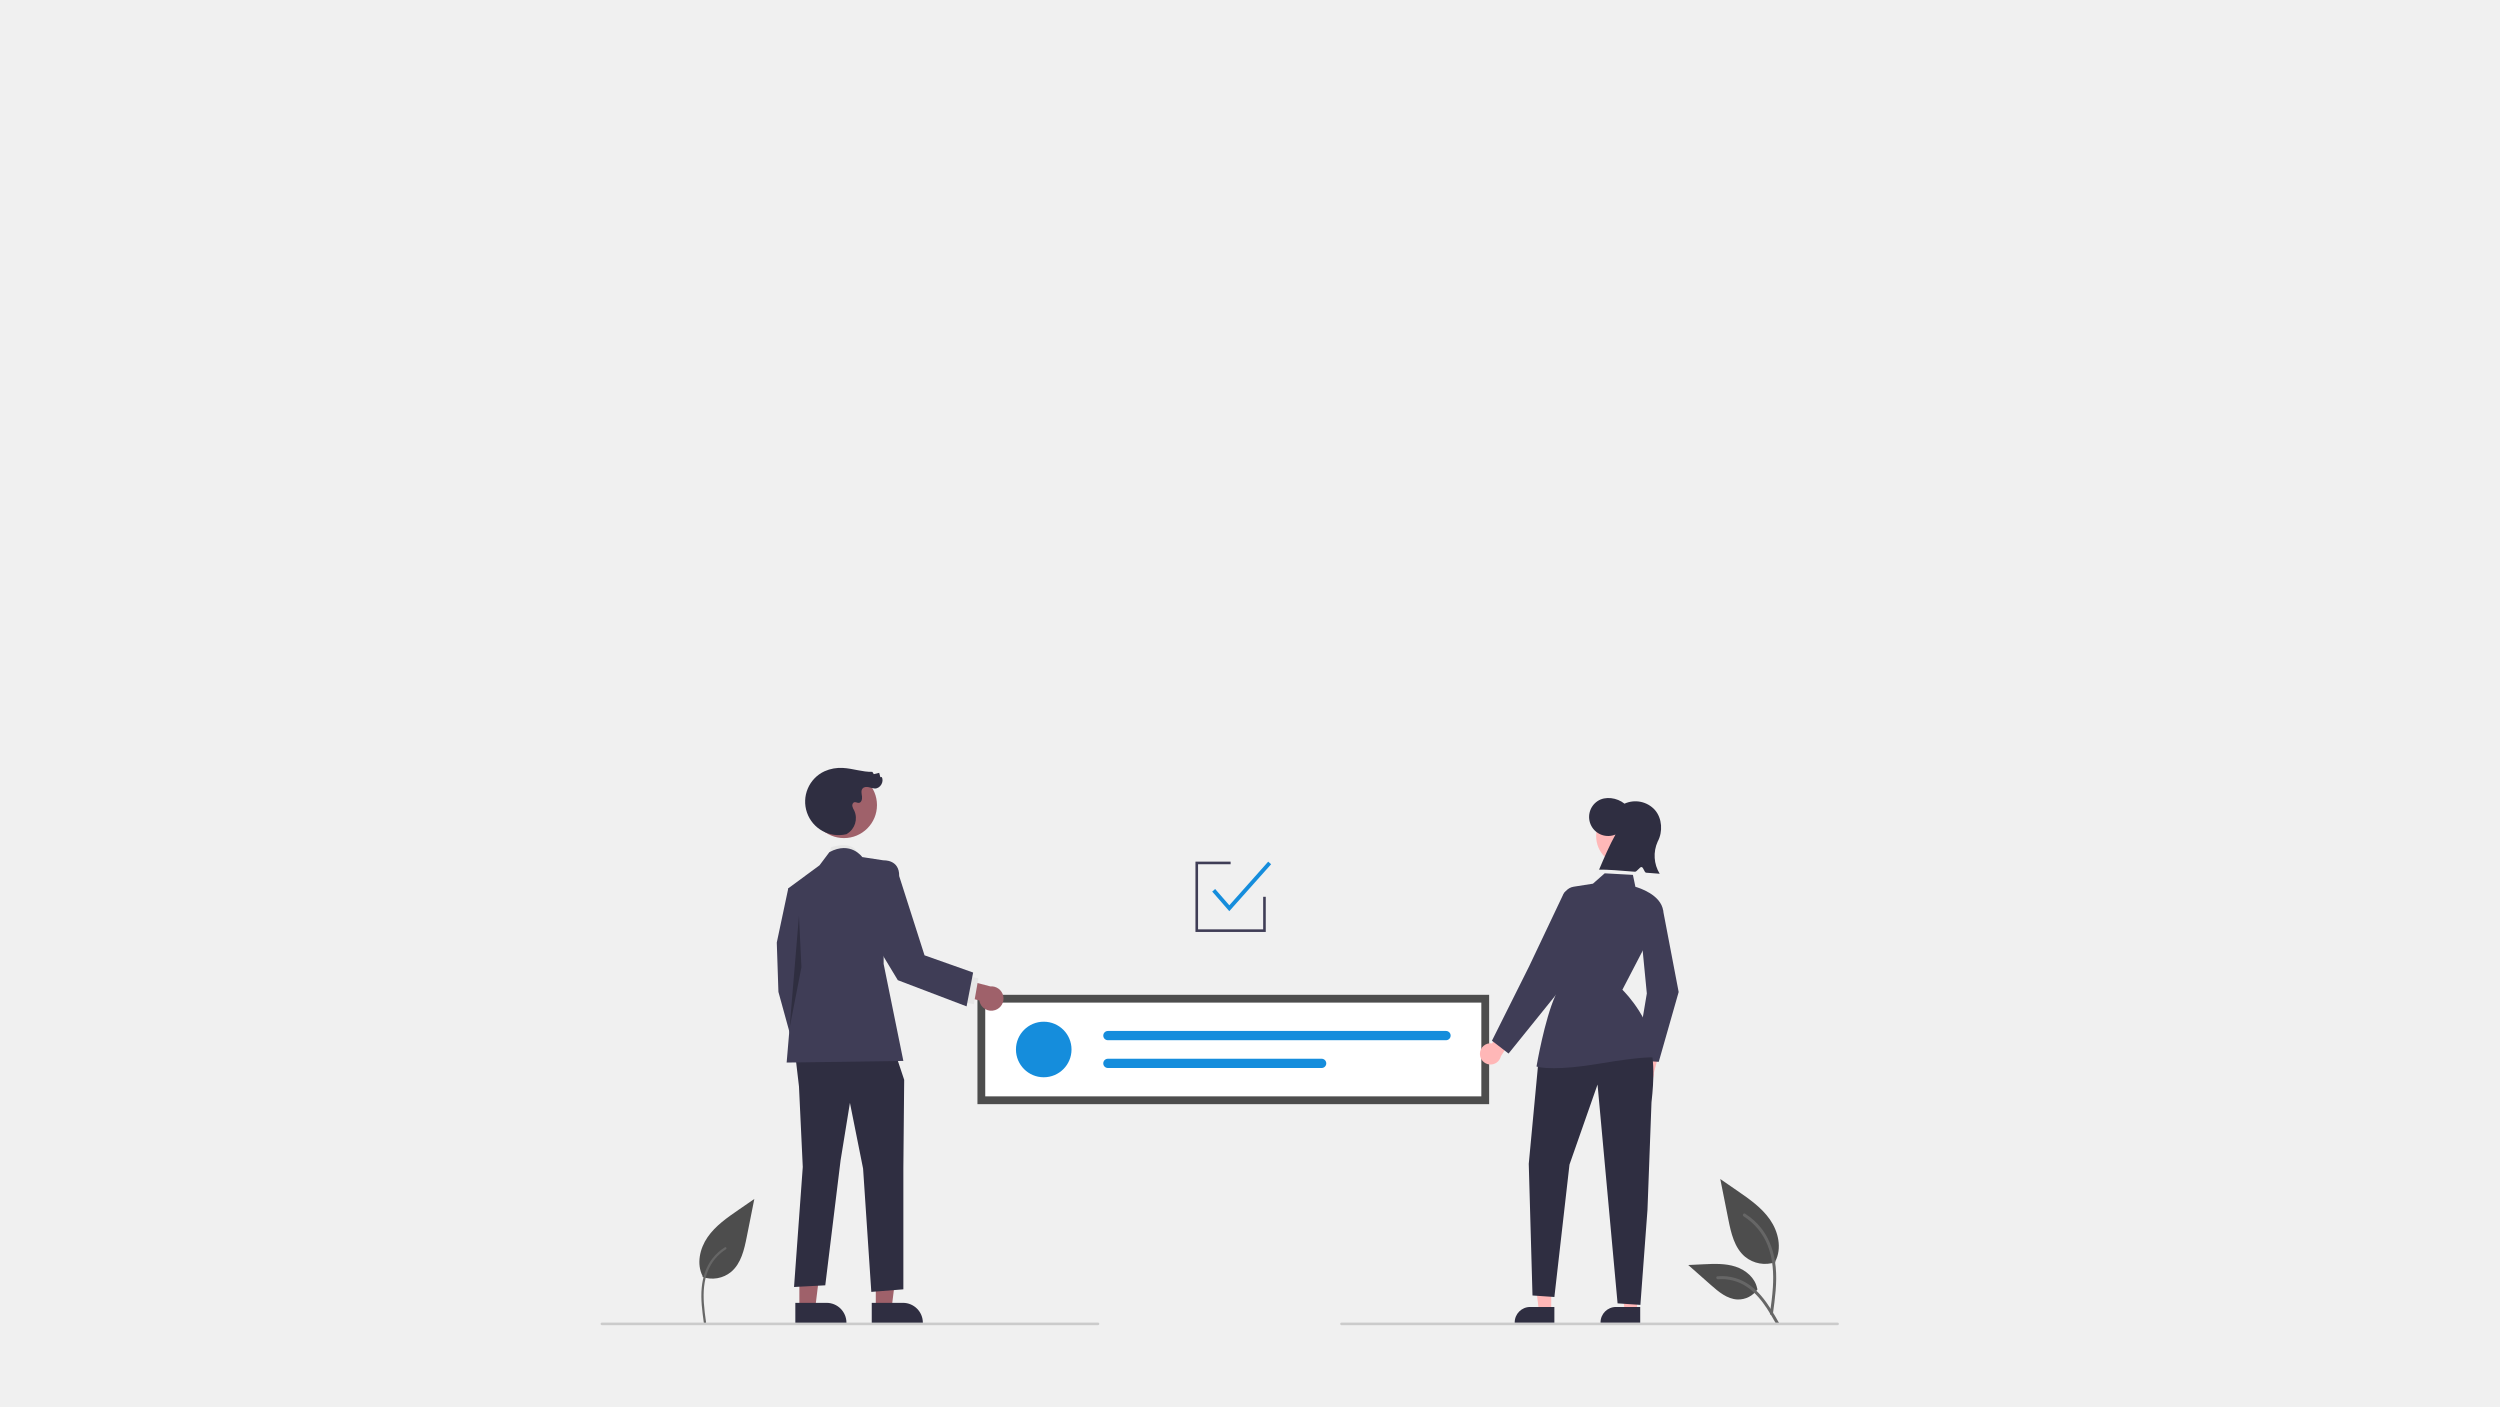
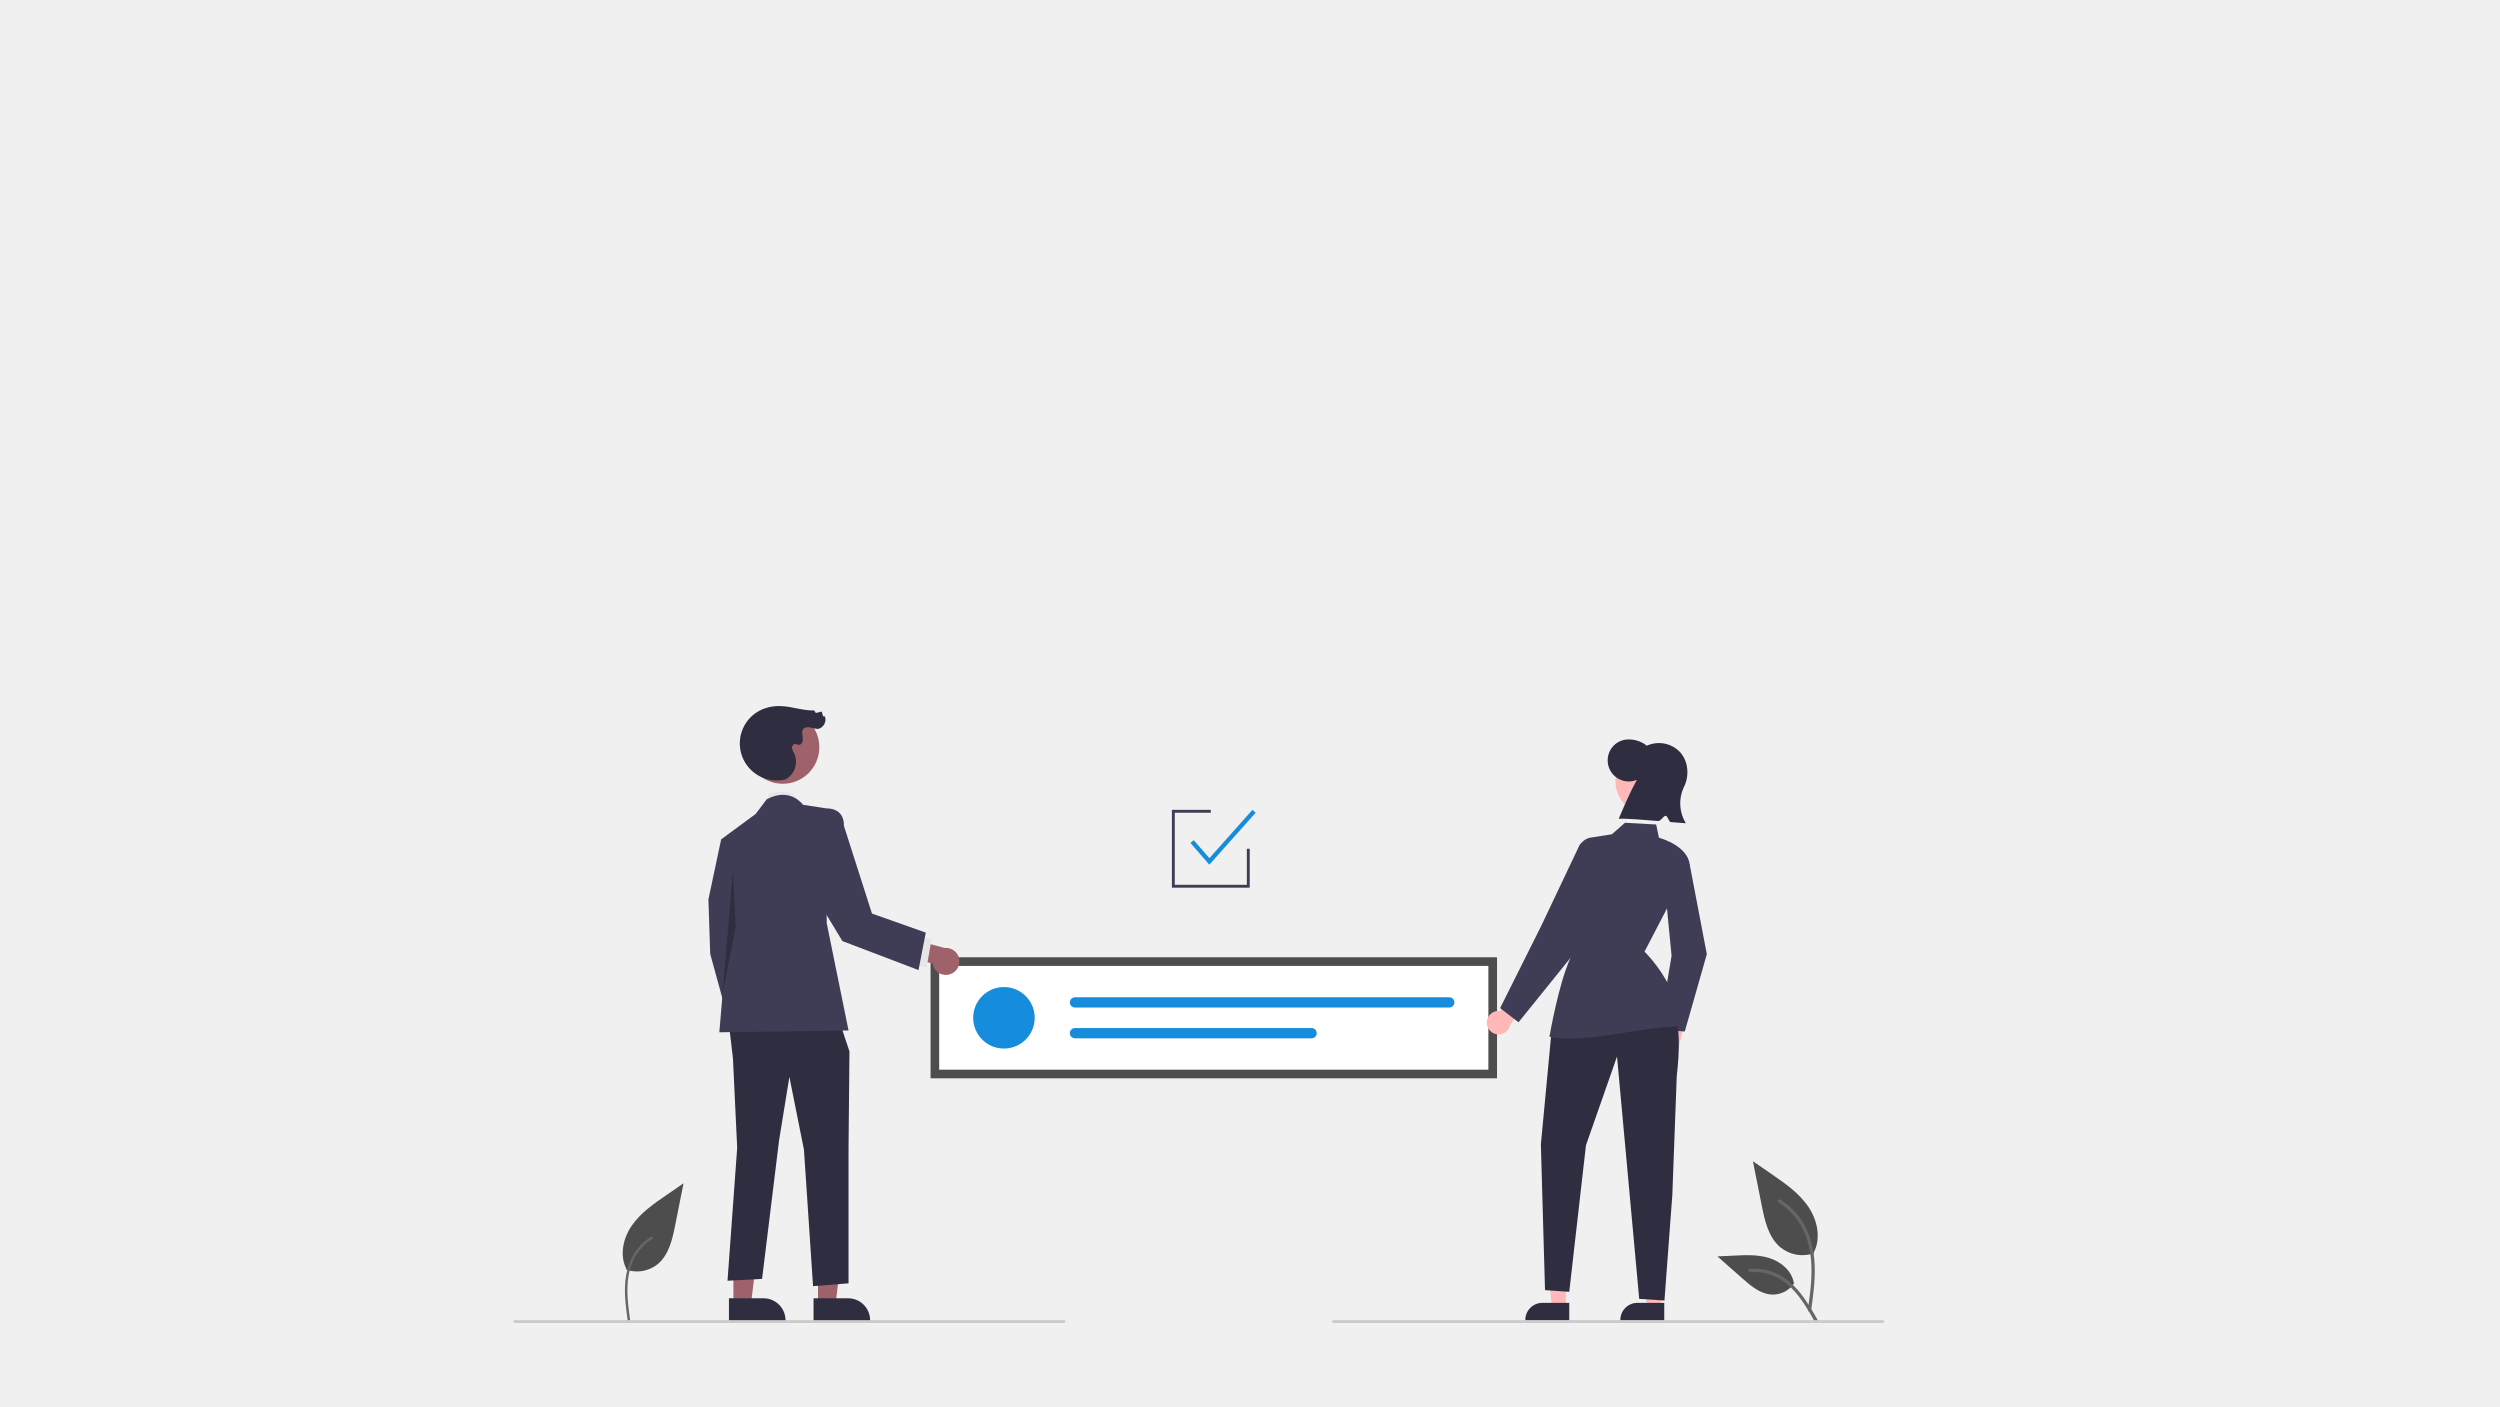
- <svg xmlns="http://www.w3.org/2000/svg" height="1080" viewBox="0 0 508 285.75" width="1920">
+ <svg xmlns="http://www.w3.org/2000/svg" width="1920" height="1080" version="1.1" viewBox="0 0 508 285.75">
+   <g transform="matrix(.2929049 0 0 .2929049 104.3174 143.4715)">
+     <g transform="translate(-124.5,-236)" stroke-width=".816">
+       <path d="m202.747 626.969a22.728 22.728 0 0 0 21.947-3.866c7.687-6.452 10.1-17.081 12.058-26.924l5.8-29.112-12.143 8.362c-8.733 6.013-17.662 12.219-23.709 20.929s-8.686 20.6-3.828 30.024" fill="#4d4d4d" />
+       <path d="m203.785 662.215c-1.229-8.953-2.493-18.02-1.631-27.069 0.766-8.036 3.217-15.885 8.209-22.321a37.132 37.132 0 0 1 9.527-8.633c0.953-0.6 1.829 0.909 0.881 1.507a35.3 35.3 0 0 0-13.963 16.847c-3.04 7.732-3.528 16.161-3 24.374 0.317 4.967 0.988 9.9 1.665 14.83a0.9 0.9 0 0 1-0.61 1.074 0.878 0.878 0 0 1-1.074-0.61z" fill="#666" />
+       <path d="m1026.824 615.577a24.215 24.215 0 0 1-23.383-4.119c-8.19-6.874-10.758-18.196-12.847-28.682l-6.18-31.017 12.938 8.908c9.305 6.406 18.818 13.019 25.26 22.298 6.442 9.279 9.252 21.947 4.078 31.988" fill="#4d4d4d" />
+       <path d="m1024.826 655.288c1.628-11.864 3.304-23.881 2.159-35.872-1.015-10.649-4.264-21.049-10.878-29.579a49.206 49.206 0 0 0-12.625-11.44c-1.262-0.796-2.424 1.204-1.167 1.997a46.779 46.779 0 0 1 18.504 22.326c4.029 10.246 4.676 21.416 3.982 32.3-0.419 6.582-1.311 13.121-2.206 19.653a1.198 1.198 0 0 0 0.808 1.423 1.163 1.163 0 0 0 1.423-0.808z" fill="#666" />
+       <path d="m1013.105 636.251a17.825 17.825 0 0 1-15.531 8.019c-7.864-0.373-14.418-5.86-20.317-11.07l-17.452-15.409 11.55-0.553c8.306-0.398 16.827-0.771 24.738 1.793 7.911 2.564 15.208 8.726 16.654 16.915" fill="#4d4d4d" />
+       <path d="m1029.429 662.108c-7.84-13.871-16.932-29.288-33.181-34.216a37.026 37.026 0 0 0-13.955-1.441c-1.482 0.128-1.112 2.412 0.367 2.285a34.398 34.398 0 0 1 22.272 5.892c6.28 4.275 11.17 10.218 15.308 16.519 2.535 3.861 4.806 7.884 7.076 11.903 0.726 1.284 2.847 0.357 2.113-0.942z" fill="#666" />
+       <path d="m806.902 494.268h-393v-84h393z" fill="#fff" />
+     </g>
+     <g fill="#158ddc" stroke-width=".903">
+       <circle cx="340.326" cy="216.268" r="21.338" />
+       <g transform="translate(-124.5,-236)">
+         <path d="m514.107 438.042a3.556 3.556 0 0 0 0 7.113h259.659a3.556 3.556 0 0 0 0-7.113z" />
+         <path d="m514.107 459.38a3.556 3.556 0 1 0-0.015 7.113h164.159a3.556 3.556 0 1 0 0-7.113z" />
+       </g>
+     </g>
+     <g transform="translate(-124.5,-236)" stroke-width=".816">
+       <path d="m806.902 494.268h-393v-84h393zm-387-6h381v-72h-381z" fill="#4d4d4d" />
+       <path d="m917.573 473.403a8.114 8.114 0 0 1 6.462-10.632l4.448-18 11.598 0.035-6.639 25.331a8.158 8.158 0 0 1-15.87 3.265z" fill="#ffb7b7" />
+       <path d="m937.155 461.754-17.763-1.231 8.603-51.268-5.475-56.451 17.956-7.362 11.974 62.689-0.033 0.114z" fill="#3f3d56" />
+       <path d="m799.808 455.746a8.114 8.114 0 0 1 9.399-8.152l9.729-15.784 11.034 3.573-14.053 22.097a8.158 8.158 0 0 1-16.109-1.734z" fill="#ffb7b7" />
+     </g>
+     <g stroke-width=".816">
+       <path d="m720.637 417.104-4.495-36.447 13.946 1e-3 -2e-3 36.446z" fill="#ffb7b7" />
+       <path transform="translate(-124.5,-236)" d="m856.996 662.263-30.468-1e-3v-0.385a11.86 11.86 0 0 1 11.859-11.859h7.5e-4l18.609 7.5e-4z" fill="#2f2e41" />
+       <path d="m786.557 417.104-4.495-36.447 13.946 1e-3 -2e-3 36.446z" fill="#ffb7b7" />
+       <path transform="translate(-124.5,-236)" d="m922.916 662.263-30.468-1e-3v-0.385a11.86 11.86 0 0 1 11.859-11.859h7.6e-4l18.609 7.5e-4z" fill="#2f2e41" />
+       <circle cx="787.02" cy="52.405" r="22.448" fill="#ffb8b8" />
+     </g>
+     <g transform="translate(-124.5,-236)" stroke-width=".816">
+       <path d="m903.938 287.174a14.632 14.632 0 0 1-13.784-25.659c5.975-3.998 14.898-2.675 20.69 1.962a20.211 20.211 0 0 1 23.366 4.849c5.591 6.468 6.203 16.736 2.128 24.276a26.391 26.391 0 0 0 1.548 24.708c-1.753-0.071-5.612-0.396-10.441-0.813-1.397-0.121-2.002-4.225-3.534-4.357-1.351-0.116-3.618 3.74-5.034 3.621-10.487-0.886-22.227-1.786-27.547-1.61 4.009-9.385 8.019-18.771 12.609-26.977z" fill="#2f2e41" />
+       <path d="m928.736 446.55s7.296 7.522 2.841 46.362l-3.078 82.474-5.445 73.027-17.519-1.165-15.389-168.081-21.544 61.506-11.601 101.683-16.809-1.165-2.871-101.118 7.369-78.146z" fill="#2f2e41" />
+       <path d="m856.528 466.631c-8.963 4.9e-4 -12.573-1.077-12.837-1.16l-0.416-0.131 0.073-0.43c0.06-0.353 6.082-35.464 14.345-53.898l5.81-74.755a9.858 9.858 0 0 1 8.327-9.005l0.078 0.494-0.078-0.494 14.78-2.32 9.041-7.961 21.658 1.198 1.91 9.162c2.59 0.724 19.684 5.963 21.376 18.508l0.021 0.157-0.073 0.14-31.316 60.244c2.646 2.612 23.56 24.096 24.98 51.561l0.034 0.661-0.645-0.147c-0.06-0.012-6.753-1.284-41.947 4.666-16.277 2.751-27.589 3.512-35.121 3.512z" fill="#3f3d56" />
+       <path d="m821.811 455.382-12.765-9.83 28.49-57.001 26.498-55.866a4.234 4.234 0 0 1 7.907 0.689l6.559 23.794-20.51 53.362z" fill="#3f3d56" />
+       <path d="m1074.5 664h-381a1 1 0 0 1 0-2h381a1 1 0 0 1 0 2z" fill="#cbcbcb" />
+     </g>
+     <g stroke-width=".816">
+       <path d="m458.842 74v50h50v-25h2v27h-54v-54h27v2z" fill="#3f3d56" />
+       <path d="m514.961 73.998-32.132 36.05-13.118-15.063 2.262-1.97 10.882 12.495 29.867-33.508z" fill="#158ddc" />
+       <path transform="translate(-124.5,-236)" d="m300.202 303.24 1.263-6.313s18.57-6.313 20.648 6.313z" fill="#e6e6e6" />
+       <path d="m223.516 414.822 5.792-46.958h-17.968l2e-3 46.958z" fill="#9f616a" />
+       <path transform="translate(-124.5,-236)" d="m332.736 646.847 23.976-1e-3h1e-3a15.28 15.28 0 0 1 15.279 15.279v0.497l-39.255 1e-3z" fill="#2f2e41" />
+       <path d="m164.828 414.822 5.792-46.958h-17.968l2e-3 46.958z" fill="#9f616a" />
+       <path transform="translate(-124.5,-236)" d="m274.048 646.847 23.976-1e-3h1e-3a15.28 15.28 0 0 1 15.279 15.279v0.497l-39.255 1e-3z" fill="#2f2e41" />
+       <path d="m169.39 211.167-10.1-51.763-1.263-65.651-13.888-1.263-8.837 41.663 1.262 37.876 13.888 50.501z" fill="#3f3d56" />
+       <path d="m184.303 301.437 7.181-44.188 10.1 50.501 6.313 94.689 24.619-1.973v-93.049l0.631-67.843-8.837-26.513-75.073 5.05 3.109 26.513 2.919 61.864-6.707 92.188 23.988-1.287z" fill="#2f2e41" />
+       <path transform="translate(-124.5,-236)" d="m325.453 304.502s-8.838-12.625-25.25-3.788l-7.575 10.1-23.988 17.675 5.05 59.339-6.313 74.489 89.639-1.263-15.15-74.489v-79.539z" fill="#3f3d56" />
+       <path d="m154.24 153.091-1.894-39.645-7.239 86.555z" opacity=".25" />
+       <path transform="translate(-124.5,-236)" d="m427.528 422.017a9.312 9.312 0 0 1-12.201-7.416l-20.657-5.105 0.041-13.31 29.07 7.619a9.362 9.362 0 0 1 3.747 18.212z" fill="#9f616a" />
+       <path transform="rotate(-80.09845,205.9113,362.7939)" d="m398.443 402.318h20.2v8.838h-20.2z" fill="#e6e6e6" />
+       <circle cx="186.903" cy="28.567" r="25.353" fill="#9f616a" />
+     </g>
+     <g transform="translate(-124.5,-236)" stroke-width=".816">
+       <path d="m313.297 286.931a25.717 25.717 0 0 1-16.825-48.335 30.072 30.072 0 0 1 14.199-2.548c7.582 0.399 14.952 3.201 22.542 2.995l1.1 1.768 4.146-1.006 0.888 3.292 1.092-0.038c1.956 3.635-1.191 8.84-5.319 8.796a24.564 24.564 0 0 1-4.778-1.041c-1.598-0.342-3.48-0.257-4.582 0.95-1.432 1.569-0.809 4.016-0.51 6.119s-0.447 4.936-2.57 5.004c-1.084 0.035-2.116-0.743-3.182-0.538-1.241 0.238-1.869 1.737-1.688 2.988a11.888 11.888 0 0 0 1.485 3.467 13.965 13.965 0 0 1-5.54 17.815" fill="#2f2e41" />
+       <path d="m335.84 311.905 6.026-4.878s12.162-0.846 11.942 12.047l19.46 60.871 37.332 13.225-5.03 25.99-52.819-20.122-26.829-44.468z" fill="#3f3d56" />
+       <path d="m506.5 664h-381a1 1 0 0 1 0-2h381a1 1 0 0 1 0 2z" fill="#cbcbcb" />
+     </g>
+   </g>
  <g transform="scale(.2645833)">
-     <text stroke-width=".365" x="254.255" y="440.841" />
+     <text x="254.255" y="440.841" stroke-width=".365" />
    <text stroke-width=".365" />
    <text />
  </g>
-   <g transform="matrix(.2645833 0 0 .2645833 122.0431 156.0347)">
-     <g transform="translate(-124.5 -236)">
-       <path d="m202.747 626.969a22.728 22.728 0 0 0 21.947-3.866c7.687-6.452 10.1-17.081 12.058-26.924l5.8-29.112-12.143 8.362c-8.733 6.013-17.662 12.219-23.709 20.929s-8.686 20.6-3.828 30.024" fill="#4d4d4d" />
-       <path d="m203.785 662.215c-1.229-8.953-2.493-18.02-1.631-27.069.766-8.036 3.217-15.885 8.209-22.321a37.132 37.132 0 0 1 9.527-8.633c.953-.6 1.829.909.881 1.507a35.3 35.3 0 0 0 -13.963 16.847c-3.04 7.732-3.528 16.161-3 24.374.317 4.967.988 9.9 1.665 14.83a.9.9 0 0 1 -.61 1.074.878.878 0 0 1 -1.074-.61z" fill="#666" />
-       <path d="m1026.824 615.577a24.215 24.215 0 0 1 -23.383-4.119c-8.19-6.874-10.758-18.196-12.847-28.682l-6.18-31.017 12.938 8.908c9.305 6.406 18.818 13.019 25.26 22.298 6.442 9.279 9.252 21.947 4.078 31.988" fill="#4d4d4d" />
-       <path d="m1024.826 655.288c1.628-11.864 3.304-23.881 2.159-35.872-1.015-10.649-4.264-21.049-10.878-29.579a49.206 49.206 0 0 0 -12.625-11.44c-1.262-.796-2.424 1.204-1.167 1.997a46.779 46.779 0 0 1 18.504 22.326c4.029 10.246 4.676 21.416 3.982 32.3-.419 6.582-1.311 13.121-2.206 19.653a1.198 1.198 0 0 0 .808 1.423 1.163 1.163 0 0 0 1.423-.808z" fill="#666" />
-       <path d="m1013.105 636.251a17.825 17.825 0 0 1 -15.531 8.019c-7.864-.373-14.418-5.86-20.317-11.07l-17.452-15.409 11.55-.553c8.306-.398 16.827-.771 24.738 1.793 7.911 2.564 15.208 8.726 16.654 16.915" fill="#4d4d4d" />
-       <path d="m1029.429 662.108c-7.84-13.871-16.932-29.288-33.181-34.216a37.026 37.026 0 0 0 -13.955-1.441c-1.482.128-1.112 2.412.367 2.285a34.398 34.398 0 0 1 22.272 5.892c6.28 4.275 11.17 10.218 15.308 16.519 2.535 3.861 4.806 7.884 7.076 11.903.726 1.284 2.847.357 2.113-.942z" fill="#666" />
-       <path d="m806.902 494.268h-393v-84h393z" fill="#fff" />
-     </g>
-     <g fill="#158ddc">
-       <circle cx="340.326" cy="216.268" r="21.338" />
-       <g transform="translate(-124.5 -236)">
-         <path d="m514.107 438.042a3.556 3.556 0 0 0 0 7.113h259.659a3.556 3.556 0 0 0 0-7.113z" />
-         <path d="m514.107 459.38a3.556 3.556 0 1 0 -.015 7.113h164.159a3.556 3.556 0 1 0 0-7.113z" />
-       </g>
-     </g>
-     <g transform="translate(-124.5 -236)">
-       <path d="m806.902 494.268h-393v-84h393zm-387-6h381v-72h-381z" fill="#4d4d4d" />
-       <path d="m917.573 473.403a8.114 8.114 0 0 1 6.462-10.632l4.448-18 11.598.035-6.639 25.331a8.158 8.158 0 0 1 -15.87 3.265z" fill="#ffb7b7" />
-       <path d="m937.155 461.754-17.763-1.231 8.603-51.268-5.475-56.451 17.956-7.362 11.974 62.689-.033.114z" fill="#3f3d56" />
-       <path d="m799.808 455.746a8.114 8.114 0 0 1 9.399-8.152l9.729-15.784 11.034 3.573-14.053 22.097a8.158 8.158 0 0 1 -16.109-1.734z" fill="#ffb7b7" />
-     </g>
-     <path d="m720.637 417.104-4.495-36.447 13.946.001-.002 36.446z" fill="#ffb7b7" />
-     <path d="m856.996 662.263-30.468-.001v-.385a11.86 11.86 0 0 1 11.859-11.859h.001l18.609.001z" fill="#2f2e41" transform="translate(-124.5 -236)" />
-     <path d="m786.557 417.104-4.495-36.447 13.946.001-.002 36.446z" fill="#ffb7b7" />
-     <path d="m922.916 662.263-30.468-.001v-.385a11.86 11.86 0 0 1 11.859-11.859h.001l18.609.001z" fill="#2f2e41" transform="translate(-124.5 -236)" />
-     <circle cx="787.02" cy="52.405" fill="#ffb8b8" r="22.448" />
-     <g transform="translate(-124.5 -236)">
-       <path d="m903.938 287.174a14.632 14.632 0 0 1 -13.784-25.659c5.975-3.998 14.898-2.675 20.69 1.962a20.211 20.211 0 0 1 23.366 4.849c5.591 6.468 6.203 16.736 2.128 24.276a26.391 26.391 0 0 0 1.548 24.708c-1.753-.071-5.612-.396-10.441-.813-1.397-.121-2.002-4.225-3.534-4.357-1.351-.116-3.618 3.74-5.034 3.621-10.487-.886-22.227-1.786-27.547-1.61 4.009-9.385 8.019-18.771 12.609-26.977z" fill="#2f2e41" />
-       <path d="m928.736 446.55s7.296 7.522 2.841 46.362l-3.078 82.474-5.445 73.027-17.519-1.165-15.389-168.081-21.544 61.506-11.601 101.683-16.809-1.165-2.871-101.118 7.369-78.146z" fill="#2f2e41" />
-       <path d="m856.528 466.631c-8.963 0-12.573-1.077-12.837-1.16l-.416-.131.073-.43c.06-.353 6.082-35.464 14.345-53.898l5.81-74.755a9.858 9.858 0 0 1 8.327-9.005l.078.494-.078-.494 14.78-2.32 9.041-7.961 21.658 1.198 1.91 9.162c2.59.724 19.684 5.963 21.376 18.508l.021.157-.073.14-31.316 60.244c2.646 2.612 23.56 24.096 24.98 51.561l.034.661-.645-.147c-.06-.012-6.753-1.284-41.947 4.666-16.277 2.751-27.589 3.512-35.121 3.512z" fill="#3f3d56" />
-       <path d="m821.811 455.382-12.765-9.83 28.49-57.001 26.498-55.866a4.234 4.234 0 0 1 7.907.689l6.559 23.794-20.51 53.362z" fill="#3f3d56" />
-       <path d="m1074.5 664h-381a1 1 0 0 1 0-2h381a1 1 0 0 1 0 2z" fill="#cbcbcb" />
-     </g>
-     <path d="m458.842 74v50h50v-25h2v27h-54v-54h27v2z" fill="#3f3d56" />
-     <path d="m514.961 73.998-32.132 36.05-13.118-15.063 2.262-1.97 10.882 12.495 29.867-33.508z" fill="#158ddc" />
-     <path d="m300.202 303.24 1.263-6.313s18.57-6.313 20.648 6.313z" fill="#e6e6e6" transform="translate(-124.5 -236)" />
-     <path d="m223.516 414.822 5.792-46.958h-17.968l.002 46.958z" fill="#9f616a" />
-     <path d="m332.736 646.847 23.976-.001h.001a15.28 15.28 0 0 1 15.279 15.279v.497l-39.255.001z" fill="#2f2e41" transform="translate(-124.5 -236)" />
-     <path d="m164.828 414.822 5.792-46.958h-17.968l.002 46.958z" fill="#9f616a" />
-     <path d="m274.048 646.847 23.976-.001h.001a15.28 15.28 0 0 1 15.279 15.279v.497l-39.255.001z" fill="#2f2e41" transform="translate(-124.5 -236)" />
-     <path d="m169.39 211.167-10.1-51.763-1.263-65.651-13.888-1.263-8.837 41.663 1.262 37.876 13.888 50.501z" fill="#3f3d56" />
-     <path d="m184.303 301.437 7.181-44.188 10.1 50.501 6.313 94.689 24.619-1.973v-93.049l.631-67.843-8.837-26.513-75.073 5.05 3.109 26.513 2.919 61.864-6.707 92.188 23.988-1.287z" fill="#2f2e41" />
-     <path d="m325.453 304.502s-8.838-12.625-25.25-3.788l-7.575 10.1-23.988 17.675 5.05 59.339-6.313 74.489 89.639-1.263-15.15-74.489v-79.539z" fill="#3f3d56" transform="translate(-124.5 -236)" />
-     <path d="m154.24 153.091-1.894-39.645-7.239 86.555z" opacity=".25" />
-     <path d="m427.528 422.017a9.312 9.312 0 0 1 -12.201-7.416l-20.657-5.105.041-13.31 29.07 7.619a9.362 9.362 0 0 1 3.747 18.212z" fill="#9f616a" transform="translate(-124.5 -236)" />
-     <path d="m398.443 402.318h20.2v8.838h-20.2z" fill="#e6e6e6" transform="matrix(.1719557 -.9851047 .9851047 .1719557 -186.8863 503.2535)" />
-     <circle cx="186.903" cy="28.567" fill="#9f616a" r="25.353" />
-     <g transform="translate(-124.5 -236)">
-       <path d="m313.297 286.931a25.717 25.717 0 0 1 -16.825-48.335 30.072 30.072 0 0 1 14.199-2.548c7.582.399 14.952 3.201 22.542 2.995l1.1 1.768 4.146-1.006.888 3.292 1.092-.038c1.956 3.635-1.191 8.84-5.319 8.796a24.564 24.564 0 0 1 -4.778-1.041c-1.598-.342-3.48-.257-4.582.95-1.432 1.569-.809 4.016-.51 6.119s-.447 4.936-2.57 5.004c-1.084.035-2.116-.743-3.182-.538-1.241.238-1.869 1.737-1.688 2.988a11.888 11.888 0 0 0 1.485 3.467 13.965 13.965 0 0 1 -5.54 17.815" fill="#2f2e41" />
-       <path d="m335.84 311.905 6.026-4.878s12.162-.846 11.942 12.047l19.46 60.871 37.332 13.225-5.03 25.99-52.819-20.122-26.829-44.468z" fill="#3f3d56" />
-       <path d="m506.5 664h-381a1 1 0 0 1 0-2h381a1 1 0 0 1 0 2z" fill="#cbcbcb" />
-     </g>
-   </g>
</svg>
